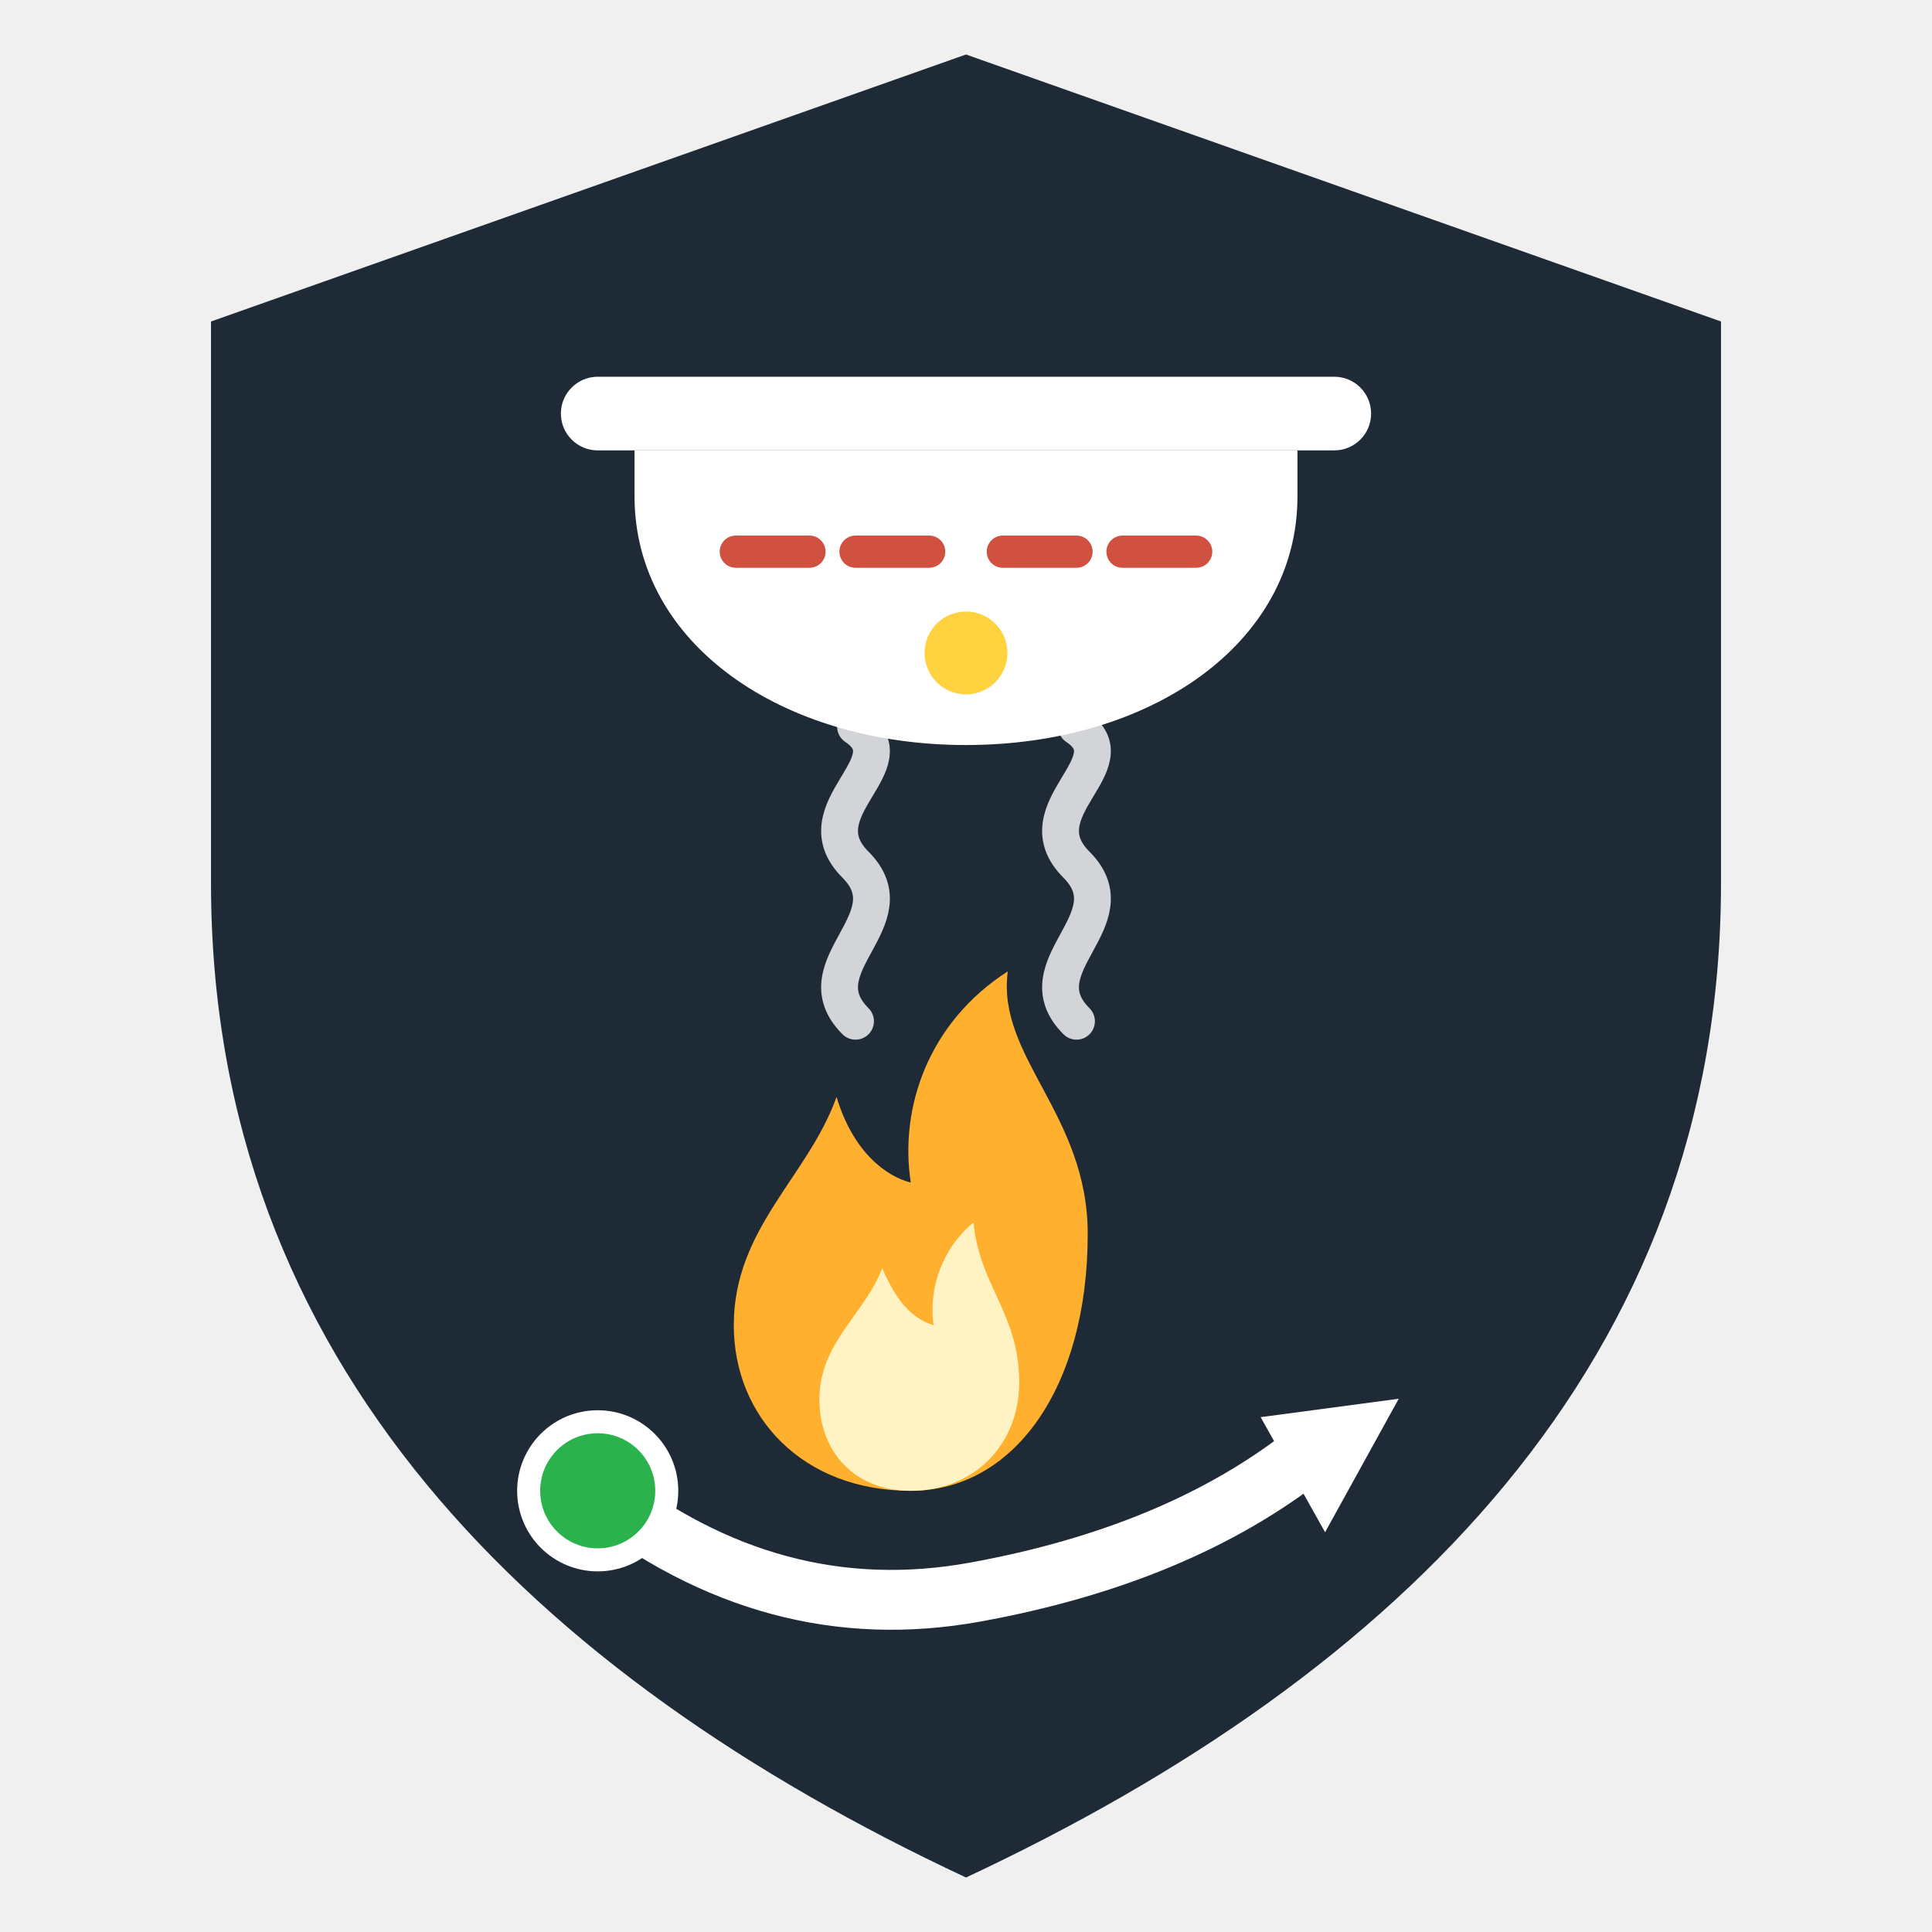
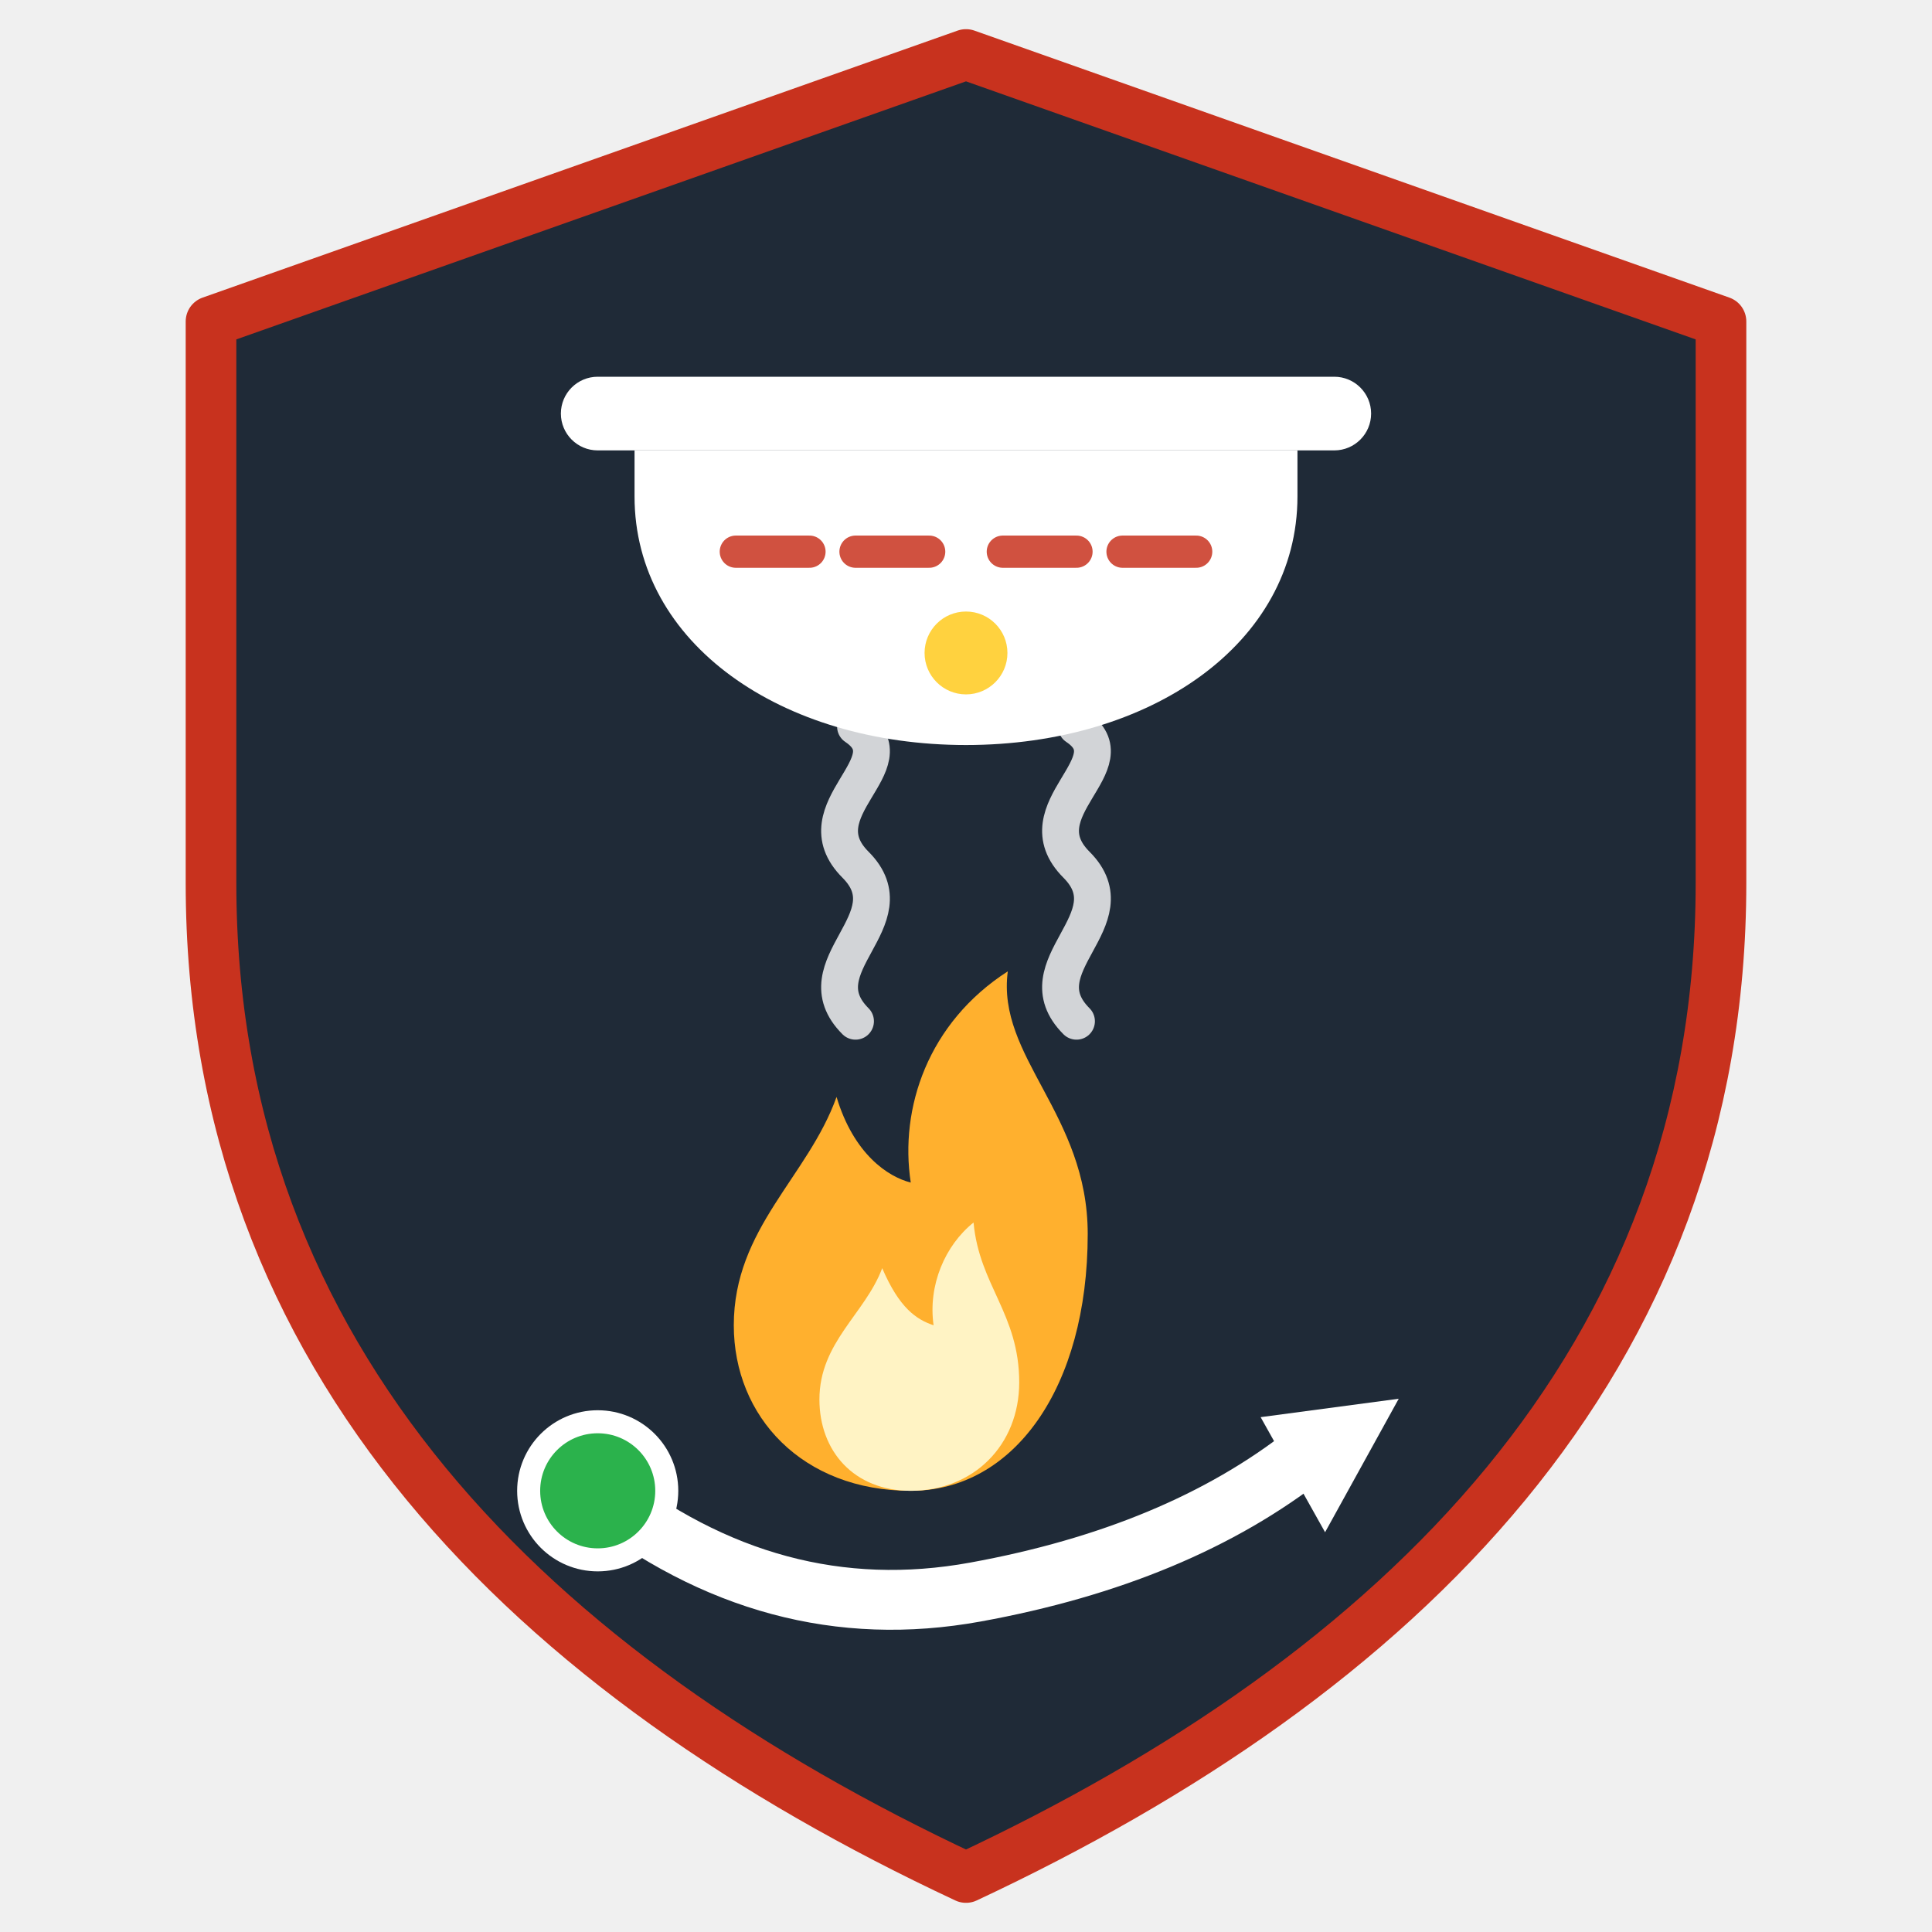
<svg xmlns="http://www.w3.org/2000/svg" viewBox="0 0 512 512">
  <g transform="translate(256 256) scale(1.22) translate(-256 -256)">
-     <path d="M256 58l164 58v122c0 104-70 172-164 216-94-44-164-112-164-216V116z" fill="#1f2a37" />
+     <path d="M256 58l164 58v122c0 104-70 172-164 216-94-44-164-112-164-216V116z" fill="#1f2a37" stroke="#c8321e" stroke-width="11" stroke-linejoin="round" />
    <rect x="168" y="128" width="176" height="16" rx="8" fill="#fff" />
    <path d="M184 144h144v10c0 32-32 54-72 54s-72-22-72-54z" fill="#fff" />
    <g stroke="#c8321e" stroke-width="7" stroke-linecap="round" opacity=".85">
      <line x1="206" y1="166" x2="222" y2="166" />
      <line x1="232" y1="166" x2="248" y2="166" />
      <line x1="264" y1="166" x2="280" y2="166" />
      <line x1="290" y1="166" x2="306" y2="166" />
    </g>
    <circle cx="256" cy="188" r="9" fill="#ffd23f" />
    <g fill="none" stroke="#fff" stroke-width="8" stroke-linecap="round" opacity=".8">
      <path d="M232 268c-12-12 12-22 0-34s12-22 0-30" />
      <path d="M280 268c-12-12 12-22 0-34s12-22 0-30" />
    </g>
    <g transform="translate(244 370) scale(0.62)">
      <path d="M0 0c-38 0-62-26-62-58 0-34 26-52 36-80 6 20 18 28 26 30-4-26 6-56 34-74-4 30 28 50 28 92 0 54-26 90-62 90z" fill="#ffb02e" />
      <path d="M0 0c-20 0-32-14-32-32 0-20 16-30 22-46 6 14 12 18 18 20-2-14 4-28 14-36 2 22 16 32 16 56 0 22-16 38-38 38z" fill="#fff3c4" />
    </g>
    <path d="M176 370 Q 214 400 258 392 T 330 362" fill="none" stroke="#fff" stroke-width="13" stroke-linecap="round" />
    <path d="M350 350 l-30 4 14 25z" fill="#fff" />
    <circle cx="176" cy="370" r="15" fill="#2bb24c" stroke="#fff" stroke-width="5" />
  </g>
</svg>
